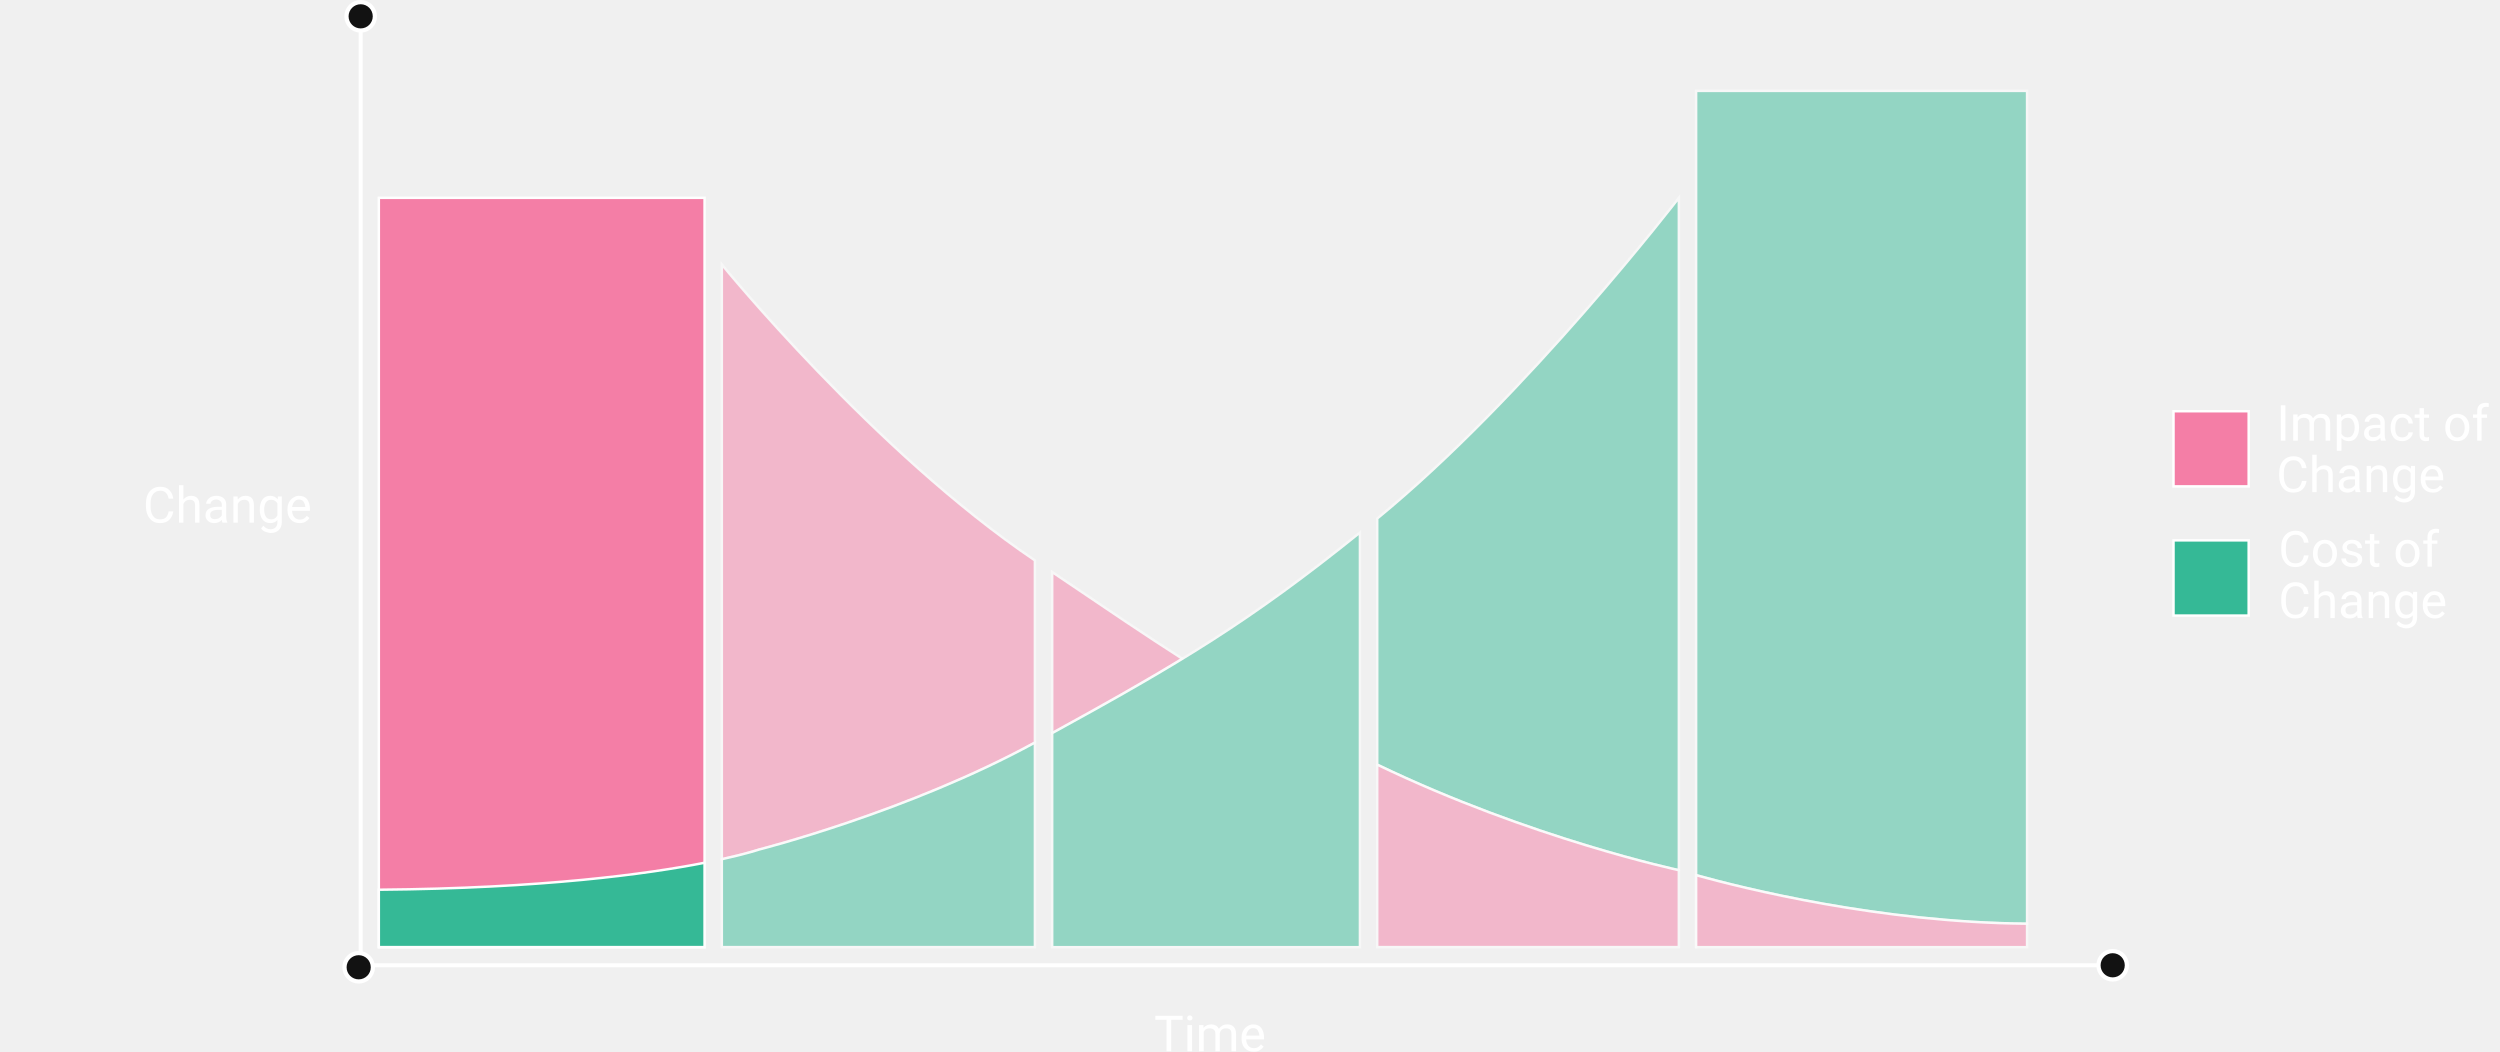
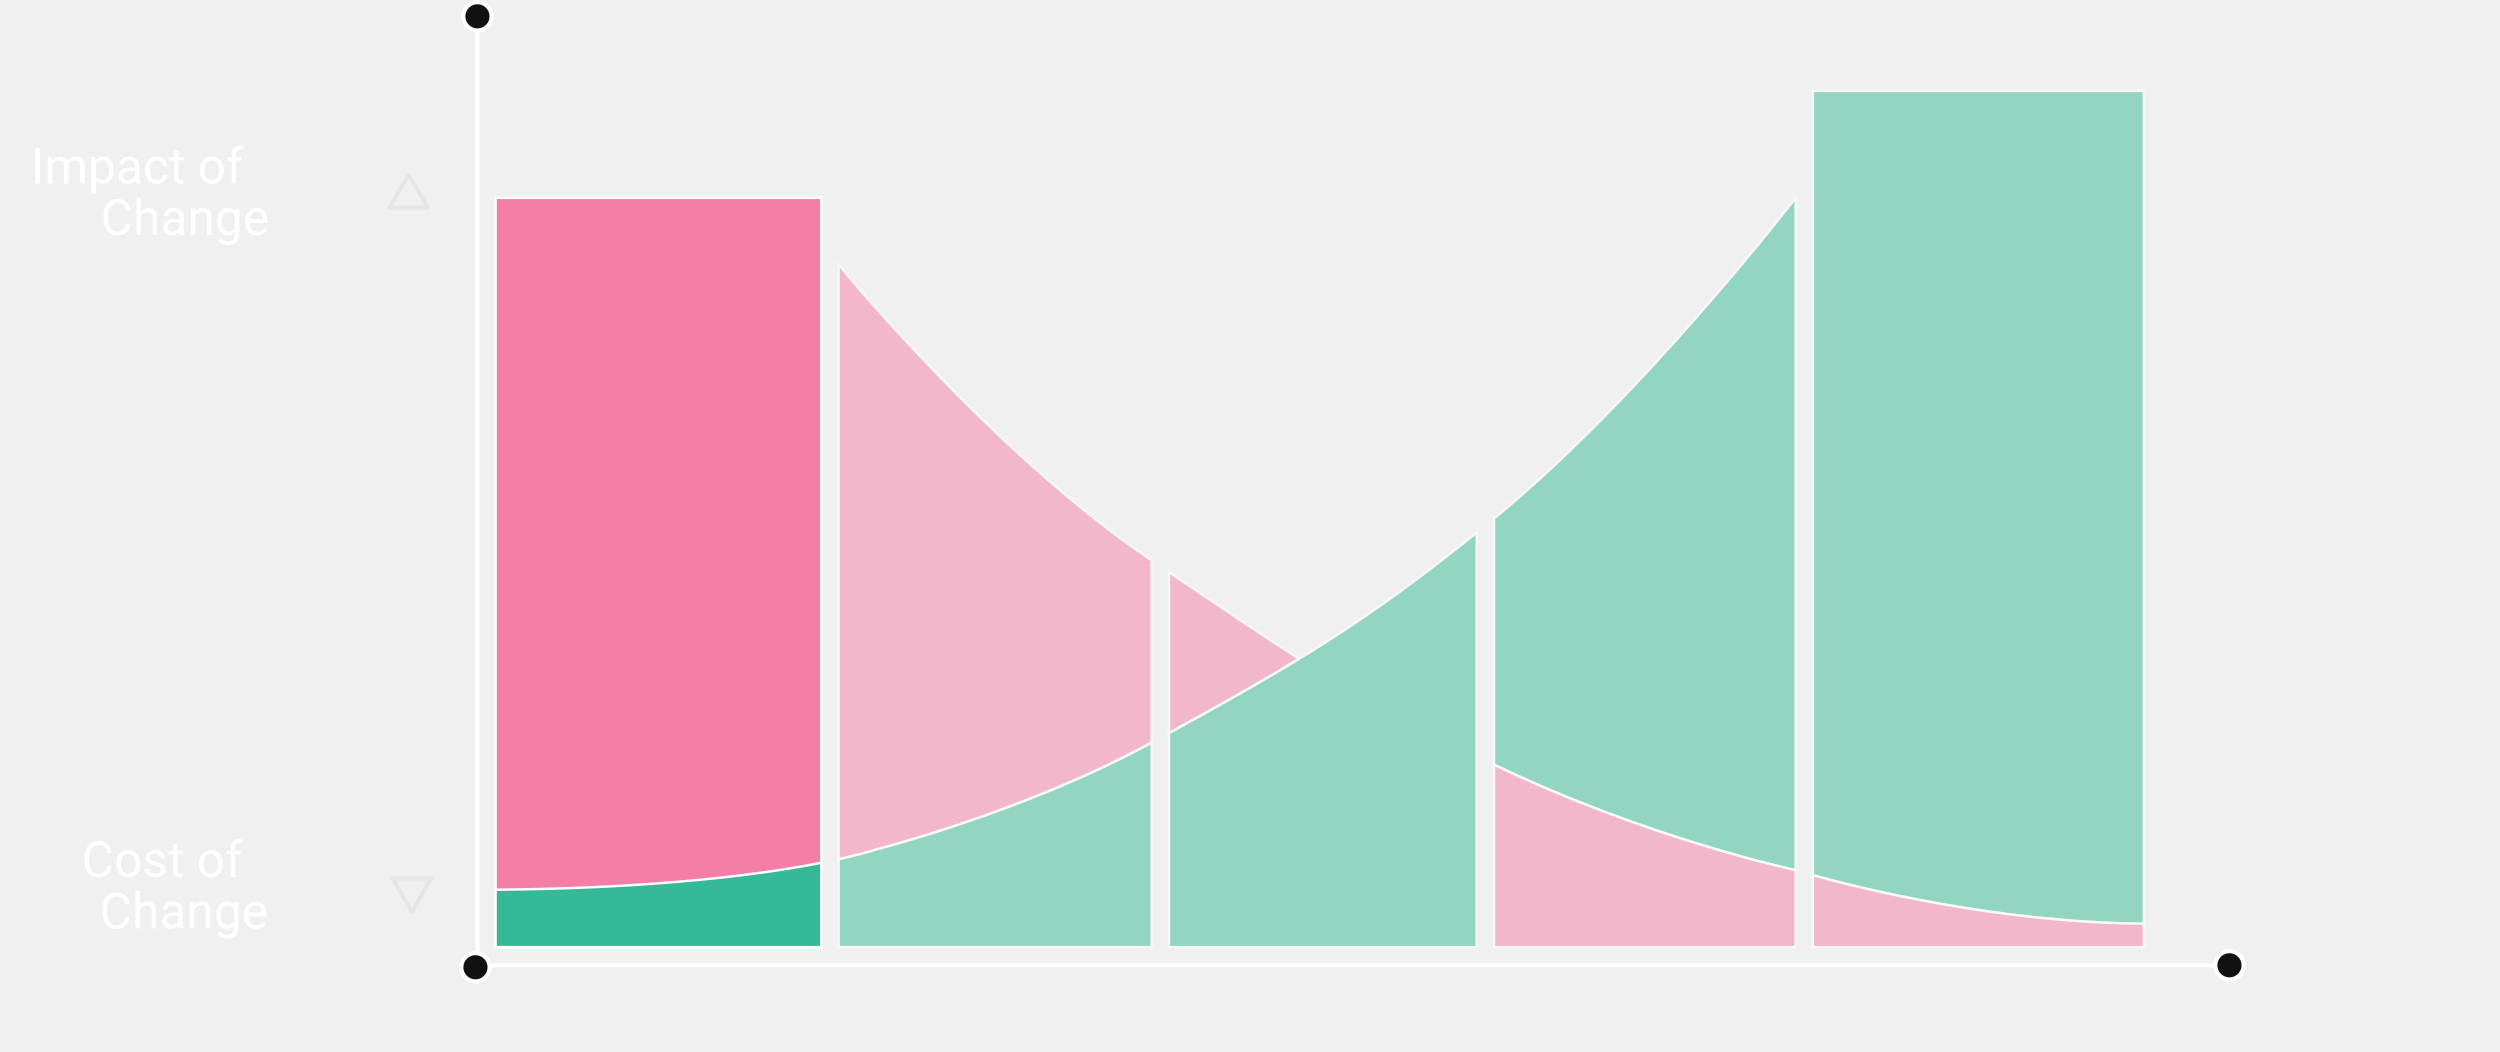
<svg xmlns="http://www.w3.org/2000/svg" width="1541.409" height="648.448" viewBox="0 0 407.831 171.569" version="1.1" id="svg5" xml:space="preserve">
  <defs id="defs2" />
  <g id="layer1" transform="translate(-110.3898,-97.7462)">
    <g id="g1" transform="matrix(2.298793,0,0,2.298793,14.55496,3.819703)">
-       <text xml:space="preserve" style="font-style:normal;font-weight:normal;font-size:3.528px;line-height:1;font-family:sans-serif;fill:#ffffff;fill-opacity:1;stroke:none;stroke-width:0.265" x="203.231" y="72.133" id="text815-2-1">
-         <tspan id="tspan813-6-8" style="font-style:normal;font-variant:normal;font-weight:normal;font-stretch:normal;font-size:3.528px;line-height:1;font-family:Roboto;-inkscape-font-specification:Roboto;fill:#ffffff;fill-opacity:1;stroke-width:0.265" x="203.231" y="72.133">Impact of</tspan>
-         <tspan style="font-style:normal;font-variant:normal;font-weight:normal;font-stretch:normal;font-size:3.528px;line-height:1;font-family:Roboto;-inkscape-font-specification:Roboto;fill:#ffffff;fill-opacity:1;stroke-width:0.265" x="203.231" y="75.784" id="tspan1">Change</tspan>
+       <path style="fill:none;stroke:#ffffff;stroke-width:0.282;stroke-linecap:butt;stroke-linejoin:miter;stroke-dasharray:none;stroke-opacity:1" d="M 75.571,42.018 V 109.36 H 199.901" id="path374" />
+       <rect style="fill:#f47ea6;fill-opacity:1;stroke:#fefefe;stroke-width:0.176;stroke-linecap:round;stroke-miterlimit:10;stroke-dasharray:none;stroke-opacity:1" id="rect576" width="23.116" height="53.173" x="76.859" y="54.899" />
+       <path id="rect598-7" style="opacity:0.5;fill:#35b996;fill-opacity:1;stroke:#fefefe;stroke-width:0.176;stroke-linecap:round;stroke-miterlimit:10;stroke-dasharray:none;stroke-opacity:1" d="m 170.34,47.309 v 60.763 h 2.2e-4 v -5.108 c 3.338,0.927 13.067,3.362 23.486,3.444 V 47.309 Z" />
+       <path id="rect594-6" style="opacity:0.5;fill:#f47ea6;fill-opacity:1;stroke:#fefefe;stroke-width:0.176;stroke-linecap:round;stroke-miterlimit:10;stroke-dasharray:none;stroke-opacity:1" d="m 101.2,59.629 v 42.203 c 1.791,-0.394 2.637,-0.684 2.637,-0.684 0,0 10.583,-2.675 19.58,-7.593 V 80.627 C 112.087,72.989 101.2,59.629 101.2,59.629 Z" />
+       <path id="rect598-7-2" style="opacity:0.5;fill:#f47ea6;fill-opacity:1;stroke:#fefefe;stroke-width:0.176;stroke-linecap:round;stroke-miterlimit:10;stroke-dasharray:none;stroke-opacity:1" d="m 193.826,106.409 c -10.419,-0.082 -20.148,-2.517 -23.486,-3.444 v 5.108 h 23.486 z" />
+       <path id="rect598-5" style="opacity:0.5;fill:#35b996;fill-opacity:1;stroke:#fefefe;stroke-width:0.176;stroke-linecap:round;stroke-miterlimit:10;stroke-dasharray:none;stroke-opacity:1" d="m 169.115,54.899 c 0,0 -10.825,14.087 -21.394,22.748 -0.004,0.003 -0.008,0.006 -0.012,0.01 v 17.463 c 10.915,5.258 21.406,7.49 21.406,7.49 z" />
+       <path id="rect596-7" style="opacity:0.5;fill:#f47ea6;fill-opacity:1;stroke:#fefefe;stroke-width:0.176;stroke-linecap:round;stroke-miterlimit:10;stroke-dasharray:none;stroke-opacity:1" d="m 124.643,81.454 v 11.429 c 3.58,-1.964 6.515,-3.614 9.239,-5.276 -2.53,-1.612 -5.299,-3.492 -9.239,-6.153 z" />
+       <path id="rect596-3" style="opacity:0.5;fill:#35b996;fill-opacity:1;stroke:#fefefe;stroke-width:0.176;stroke-linecap:round;stroke-miterlimit:10;stroke-dasharray:none;stroke-opacity:1" d="m 146.483,78.651 c -7.793,6.283 -12.748,9.246 -21.84,14.233 v 15.189 h 21.84 z" />
+       <path id="rect594-0" style="opacity:0.5;fill:#35b996;fill-opacity:1;stroke:#fefefe;stroke-width:0.176;stroke-linecap:round;stroke-miterlimit:10;stroke-dasharray:none;stroke-opacity:1" d="m 123.418,93.555 c -8.997,4.918 -19.581,7.593 -19.581,7.593 0,0 -0.846,0.29 -2.637,0.684 v 6.239 h 22.218 z" />
+       <path id="rect576-7-2" style="fill:#35b996;fill-opacity:1;stroke:#fefefe;stroke-width:0.176;stroke-linecap:round;stroke-miterlimit:10;stroke-dasharray:none;stroke-opacity:1" d="m 76.858,103.998 v 4.074 h 23.116 v -5.987 c -4.045,0.792 -11.448,1.814 -23.116,1.913 z" />
+       <path id="rect598-8" style="opacity:0.5;fill:#f47ea6;fill-opacity:1;stroke:#fefefe;stroke-width:0.176;stroke-linecap:round;stroke-miterlimit:10;stroke-dasharray:none;stroke-opacity:1" d="m 147.708,95.119 v 12.953 h 21.406 v -5.462 c 0,0 -10.492,-2.232 -21.406,-7.49 z" />
+       <circle style="fill:#121212;fill-opacity:1;stroke:#ffffff;stroke-width:0.3;stroke-linecap:round;stroke-miterlimit:10;stroke-dasharray:none;stroke-opacity:1" id="path428" cx="75.571" cy="42.018" r="1.008" />
+       <circle style="fill:#121212;fill-opacity:1;stroke:#ffffff;stroke-width:0.3;stroke-linecap:round;stroke-miterlimit:10;stroke-dasharray:none;stroke-opacity:1" id="path428-36" cx="75.43" cy="109.501" r="1.008" />
+       <circle style="fill:#121212;fill-opacity:1;stroke:#ffffff;stroke-width:0.3;stroke-linecap:round;stroke-miterlimit:10;stroke-dasharray:none;stroke-opacity:1" id="path428-7" cx="199.902" cy="109.36" r="1.008" />
+       <path style="fill:none;fill-opacity:1;stroke:#e5e5e5;stroke-width:5.234;stroke-linecap:round;stroke-linejoin:round;stroke-miterlimit:10;stroke-dasharray:none;stroke-opacity:1" id="path1" d="m 73.439,94.299 -25.204,-10e-7 -25.204,0 12.602,-21.827 12.602,-21.827 12.602,21.827 z" transform="matrix(0.05393649,0,0,0.05393649,68.08415,50.50935)" />
+       <path style="fill:none;fill-opacity:1;stroke:#e5e5e5;stroke-width:5.234;stroke-linecap:round;stroke-linejoin:round;stroke-miterlimit:10;stroke-dasharray:none;stroke-opacity:1" id="path1-6" d="m 73.439,94.299 -25.204,-10e-7 -25.204,0 12.602,-21.827 12.602,-21.827 12.602,21.827 z" transform="matrix(-0.05393649,0,0,-0.05393649,73.51672,108.2997)" />
+       <text xml:space="preserve" style="font-style:normal;font-weight:normal;font-size:3.528px;line-height:1;font-family:sans-serif;fill:#ffffff;fill-opacity:1;stroke:none;stroke-width:0.265" x="67.207" y="53.879" id="text815-2-1-6-2">
+         <tspan id="tspan813-6-8-7-0" style="font-style:normal;font-variant:normal;font-weight:normal;font-stretch:normal;font-size:3.528px;line-height:1;font-family:Roboto;-inkscape-font-specification:Roboto;text-align:end;text-anchor:end;fill:#ffffff;fill-opacity:1;stroke-width:0.265" x="67.207" y="53.879">Impact of</tspan>
+         <tspan style="font-style:normal;font-variant:normal;font-weight:normal;font-stretch:normal;font-size:3.528px;line-height:1;font-family:Roboto;-inkscape-font-specification:Roboto;text-align:end;text-anchor:end;fill:#ffffff;fill-opacity:1;stroke-width:0.265" x="67.207" y="57.529" id="tspan1-5-2">Change</tspan>
      </text>
-       <text xml:space="preserve" style="font-style:normal;font-weight:normal;font-size:3.528px;line-height:1.25;font-family:sans-serif;fill:#ffffff;fill-opacity:1;stroke:none;stroke-width:0.265" x="123.581" y="115.459" id="text815-2">
-         <tspan id="tspan813-6" style="font-style:normal;font-variant:normal;font-weight:normal;font-stretch:normal;font-size:3.528px;font-family:Roboto;-inkscape-font-specification:Roboto;fill:#ffffff;fill-opacity:1;stroke-width:0.265" x="123.581" y="115.459">Time</tspan>
+       <text xml:space="preserve" style="font-style:normal;font-weight:normal;font-size:3.528px;line-height:1;font-family:sans-serif;fill:#ffffff;fill-opacity:1;stroke:none;stroke-width:0.265" x="67.135" y="103.093" id="text951-3-3">
+         <tspan id="tspan949-5-7" style="font-style:normal;font-variant:normal;font-weight:normal;font-stretch:normal;font-size:3.528px;line-height:1;font-family:Roboto;-inkscape-font-specification:Roboto;text-align:end;text-anchor:end;fill:#ffffff;fill-opacity:1;stroke-width:0.265" x="67.135" y="103.093">Cost of</tspan>
+         <tspan style="font-style:normal;font-variant:normal;font-weight:normal;font-stretch:normal;font-size:3.528px;line-height:1;font-family:Roboto;-inkscape-font-specification:Roboto;text-align:end;text-anchor:end;fill:#ffffff;fill-opacity:1;stroke-width:0.265" x="67.135" y="106.743" id="tspan2-6-5">Change</tspan>
      </text>
-       <path style="fill:none;stroke:#ffffff;stroke-width:0.282;stroke-linecap:butt;stroke-linejoin:miter;stroke-dasharray:none;stroke-opacity:1" d="M 67.284,42.018 V 109.36 H 191.614" id="path374" />
-       <rect style="fill:#f47ea6;fill-opacity:1;stroke:#fefefe;stroke-width:0.176;stroke-linecap:round;stroke-miterlimit:10;stroke-dasharray:none;stroke-opacity:1" id="rect576" width="23.116" height="53.173" x="68.572" y="54.899" />
-       <path id="rect598-7" style="opacity:0.5;fill:#35b996;fill-opacity:1;stroke:#fefefe;stroke-width:0.176;stroke-linecap:round;stroke-miterlimit:10;stroke-dasharray:none;stroke-opacity:1" d="m 162.053,47.309 v 60.763 h 2.2e-4 v -5.108 c 3.338,0.927 13.067,3.362 23.486,3.444 V 47.309 Z" />
-       <rect style="fill:#f47ea6;fill-opacity:1;stroke:#ffffff;stroke-width:0.176;stroke-linecap:round;stroke-miterlimit:10;stroke-dasharray:none;stroke-opacity:1" id="rect743" width="5.334" height="5.334" x="195.931" y="70.042" />
-       <rect style="fill:#35b996;fill-opacity:1;stroke:#ffffff;stroke-width:0.176;stroke-linecap:round;stroke-miterlimit:10;stroke-dasharray:none;stroke-opacity:1" id="rect759" width="5.334" height="5.334" x="195.931" y="79.208" />
-       <text xml:space="preserve" style="font-style:normal;font-weight:normal;font-size:3.528px;line-height:1.25;font-family:sans-serif;fill:#ffffff;fill-opacity:1;stroke:none;stroke-width:0.265" x="51.843" y="77.951" id="text815">
-         <tspan id="tspan813" style="font-style:normal;font-variant:normal;font-weight:normal;font-stretch:normal;font-size:3.528px;font-family:Roboto;-inkscape-font-specification:Roboto;fill:#ffffff;fill-opacity:1;stroke-width:0.265" x="51.843" y="77.951">Change</tspan>
-       </text>
-       <text xml:space="preserve" style="font-style:normal;font-weight:normal;font-size:3.528px;line-height:1;font-family:sans-serif;fill:#ffffff;fill-opacity:1;stroke:none;stroke-width:0.265" x="203.374" y="81.069" id="text951">
-         <tspan id="tspan949" style="font-style:normal;font-variant:normal;font-weight:normal;font-stretch:normal;font-size:3.528px;line-height:1;font-family:Roboto;-inkscape-font-specification:Roboto;fill:#ffffff;fill-opacity:1;stroke-width:0.265" x="203.374" y="81.069">Cost of</tspan>
-         <tspan style="font-style:normal;font-variant:normal;font-weight:normal;font-stretch:normal;font-size:3.528px;line-height:1;font-family:Roboto;-inkscape-font-specification:Roboto;fill:#ffffff;fill-opacity:1;stroke-width:0.265" x="203.374" y="84.719" id="tspan2">Change</tspan>
-       </text>
-       <path id="rect594-6" style="opacity:0.5;fill:#f47ea6;fill-opacity:1;stroke:#fefefe;stroke-width:0.176;stroke-linecap:round;stroke-miterlimit:10;stroke-dasharray:none;stroke-opacity:1" d="m 92.913,59.629 v 42.203 c 1.791,-0.394 2.637,-0.684 2.637,-0.684 0,0 10.583,-2.675 19.58,-7.593 V 80.627 C 103.8,72.989 92.913,59.629 92.913,59.629 Z" />
-       <path id="rect598-7-2" style="opacity:0.5;fill:#f47ea6;fill-opacity:1;stroke:#fefefe;stroke-width:0.176;stroke-linecap:round;stroke-miterlimit:10;stroke-dasharray:none;stroke-opacity:1" d="m 185.539,106.409 c -10.419,-0.082 -20.148,-2.517 -23.486,-3.444 v 5.108 h 23.486 z" />
-       <path id="rect598-5" style="opacity:0.5;fill:#35b996;fill-opacity:1;stroke:#fefefe;stroke-width:0.176;stroke-linecap:round;stroke-miterlimit:10;stroke-dasharray:none;stroke-opacity:1" d="m 160.828,54.899 c 0,0 -10.825,14.087 -21.394,22.748 -0.004,0.003 -0.008,0.006 -0.012,0.01 v 17.463 c 10.915,5.258 21.406,7.49 21.406,7.49 z" />
-       <path id="rect596-7" style="opacity:0.5;fill:#f47ea6;fill-opacity:1;stroke:#fefefe;stroke-width:0.176;stroke-linecap:round;stroke-miterlimit:10;stroke-dasharray:none;stroke-opacity:1" d="m 116.356,81.454 v 11.429 c 3.58,-1.964 6.515,-3.614 9.239,-5.276 -2.53,-1.612 -5.299,-3.492 -9.239,-6.153 z" />
-       <path id="rect596-3" style="opacity:0.5;fill:#35b996;fill-opacity:1;stroke:#fefefe;stroke-width:0.176;stroke-linecap:round;stroke-miterlimit:10;stroke-dasharray:none;stroke-opacity:1" d="m 138.196,78.651 c -7.793,6.283 -12.748,9.246 -21.84,14.233 v 15.189 h 21.84 z" />
-       <path id="rect594-0" style="opacity:0.5;fill:#35b996;fill-opacity:1;stroke:#fefefe;stroke-width:0.176;stroke-linecap:round;stroke-miterlimit:10;stroke-dasharray:none;stroke-opacity:1" d="m 115.131,93.555 c -8.997,4.918 -19.581,7.593 -19.581,7.593 0,0 -0.846,0.29 -2.637,0.684 v 6.239 h 22.218 z" />
-       <path id="rect576-7-2" style="fill:#35b996;fill-opacity:1;stroke:#fefefe;stroke-width:0.176;stroke-linecap:round;stroke-miterlimit:10;stroke-dasharray:none;stroke-opacity:1" d="m 68.572,103.998 v 4.074 h 23.116 v -5.987 c -4.045,0.792 -11.448,1.814 -23.116,1.913 z" />
-       <path id="rect598-8" style="opacity:0.5;fill:#f47ea6;fill-opacity:1;stroke:#fefefe;stroke-width:0.176;stroke-linecap:round;stroke-miterlimit:10;stroke-dasharray:none;stroke-opacity:1" d="m 139.421,95.119 v 12.953 h 21.406 v -5.462 c 0,0 -10.492,-2.232 -21.406,-7.49 z" />
-       <circle style="fill:#121212;fill-opacity:1;stroke:#ffffff;stroke-width:0.3;stroke-linecap:round;stroke-miterlimit:10;stroke-dasharray:none;stroke-opacity:1" id="path428" cx="67.284" cy="42.018" r="1.008" />
-       <circle style="fill:#121212;fill-opacity:1;stroke:#ffffff;stroke-width:0.3;stroke-linecap:round;stroke-miterlimit:10;stroke-dasharray:none;stroke-opacity:1" id="path428-36" cx="67.143" cy="109.501" r="1.008" />
-       <circle style="fill:#121212;fill-opacity:1;stroke:#ffffff;stroke-width:0.3;stroke-linecap:round;stroke-miterlimit:10;stroke-dasharray:none;stroke-opacity:1" id="path428-7" cx="191.615" cy="109.36" r="1.008" />
    </g>
  </g>
</svg>
